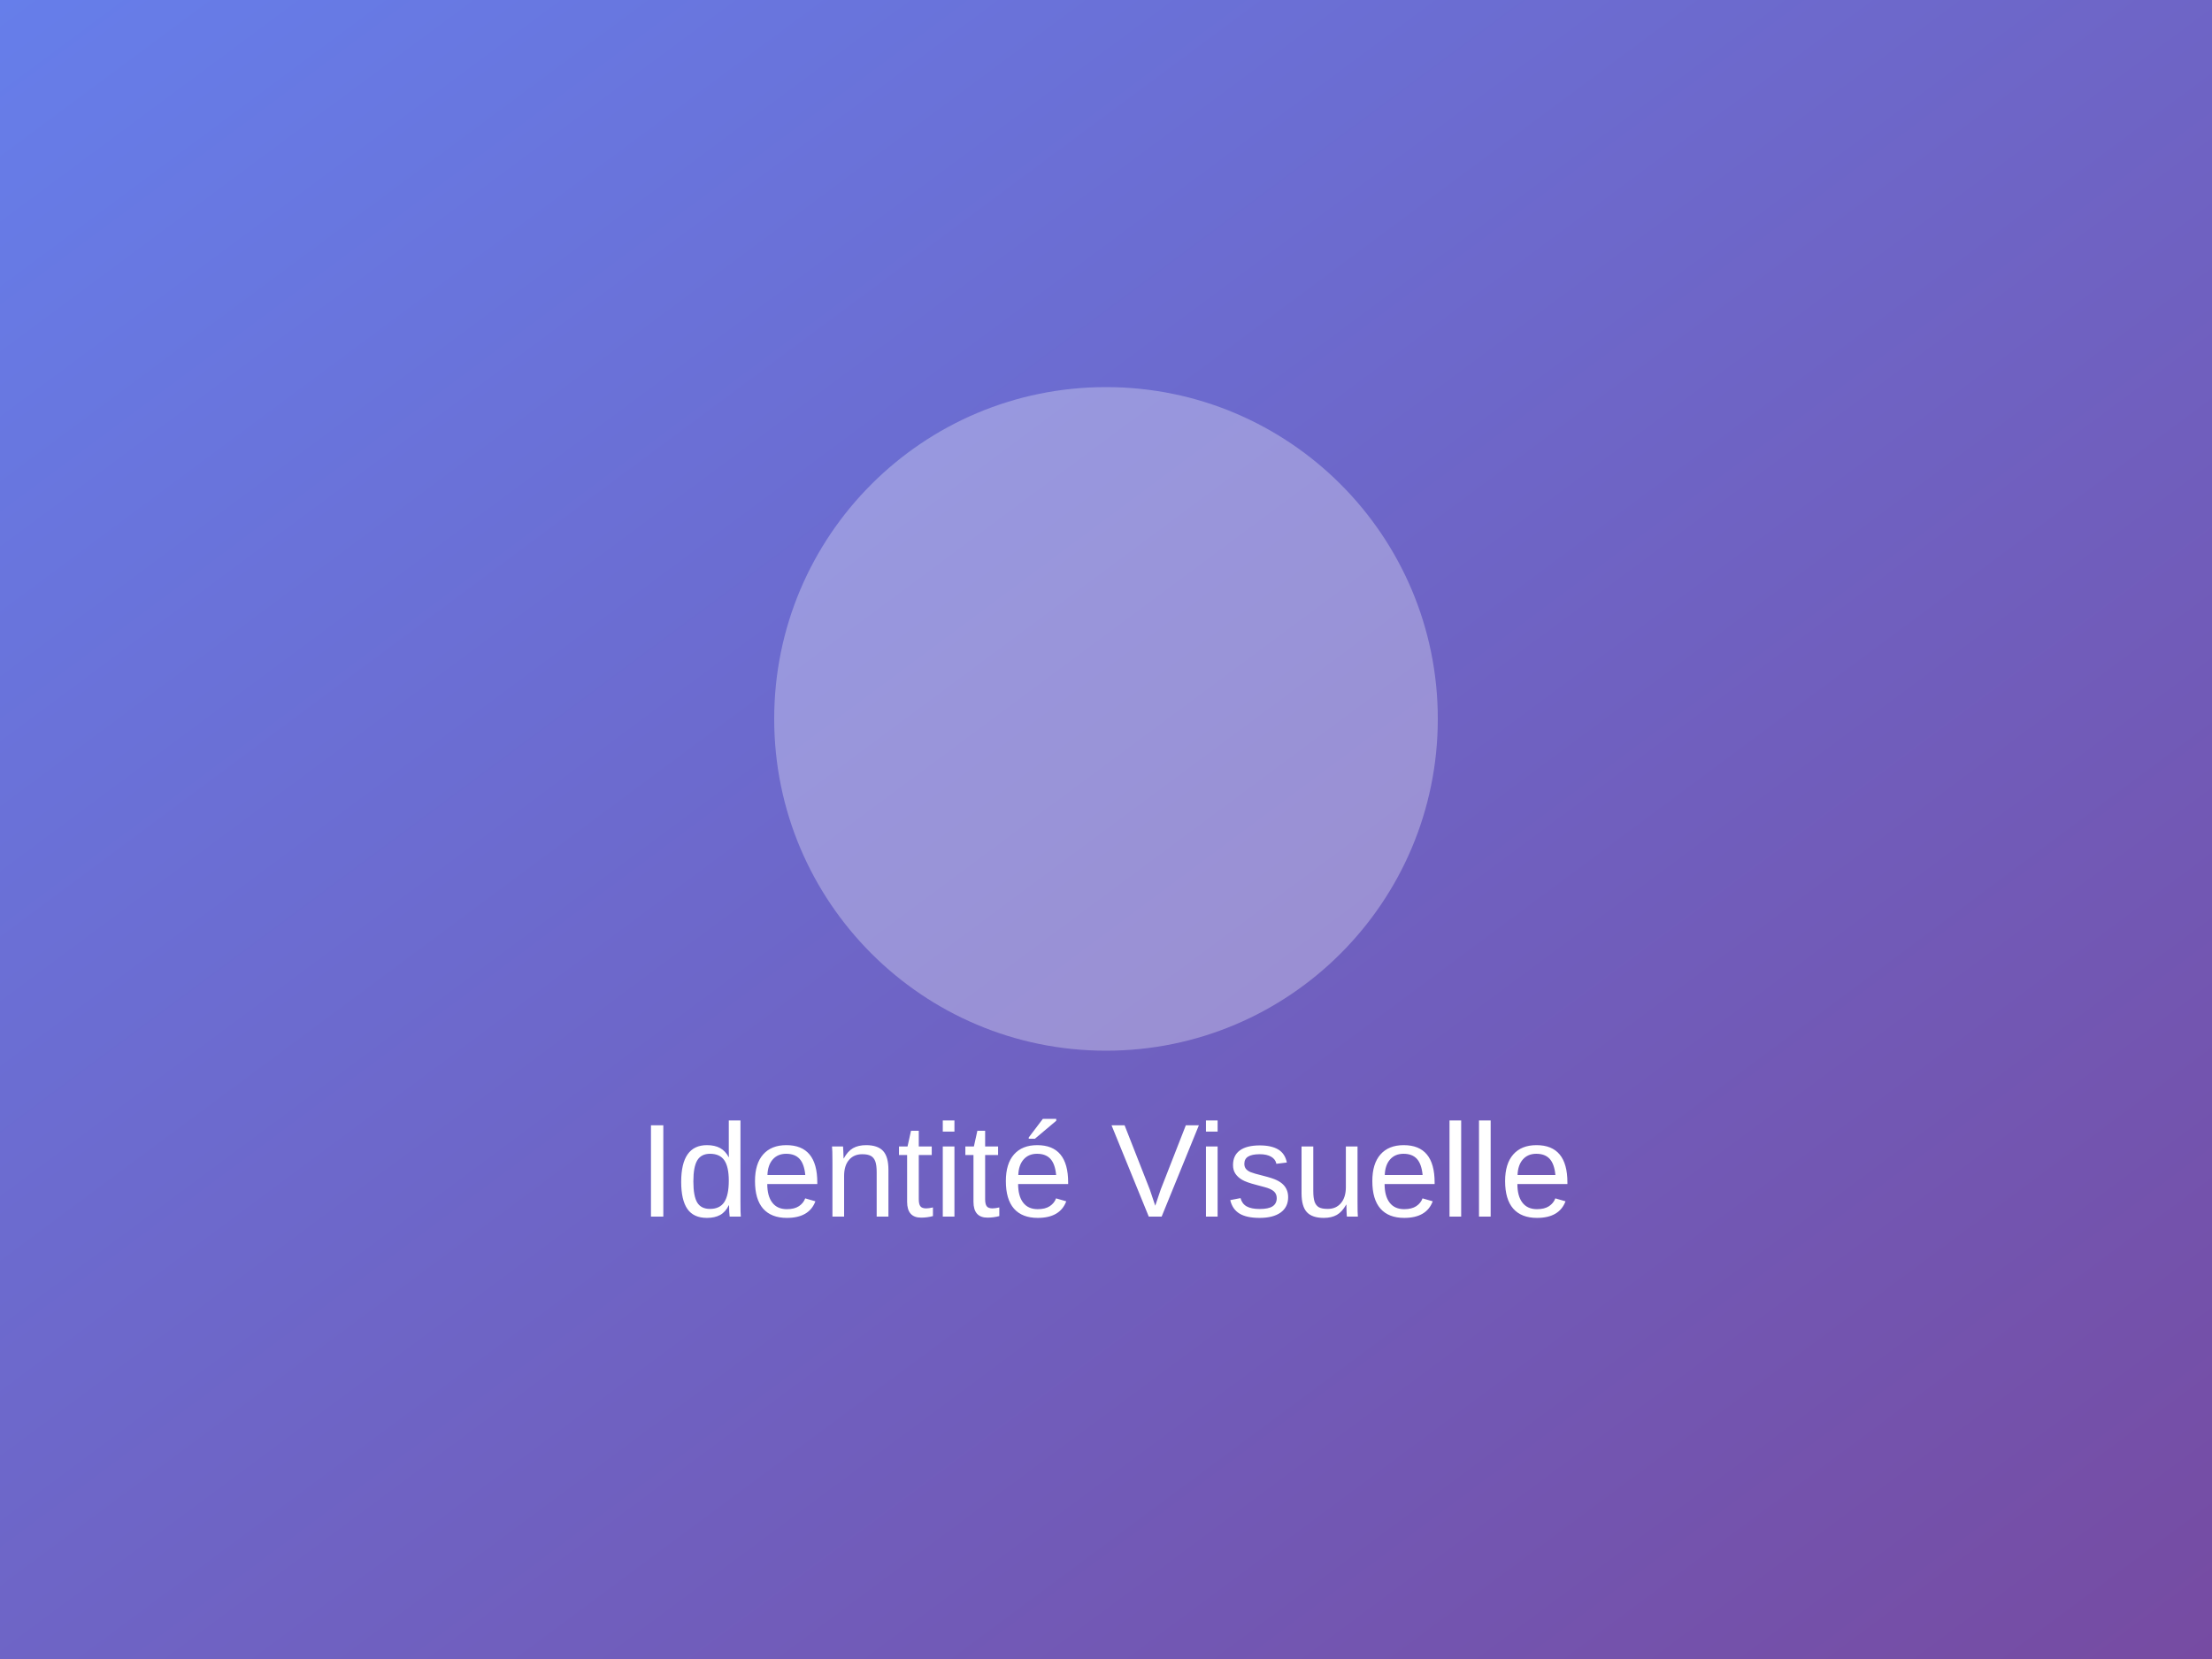
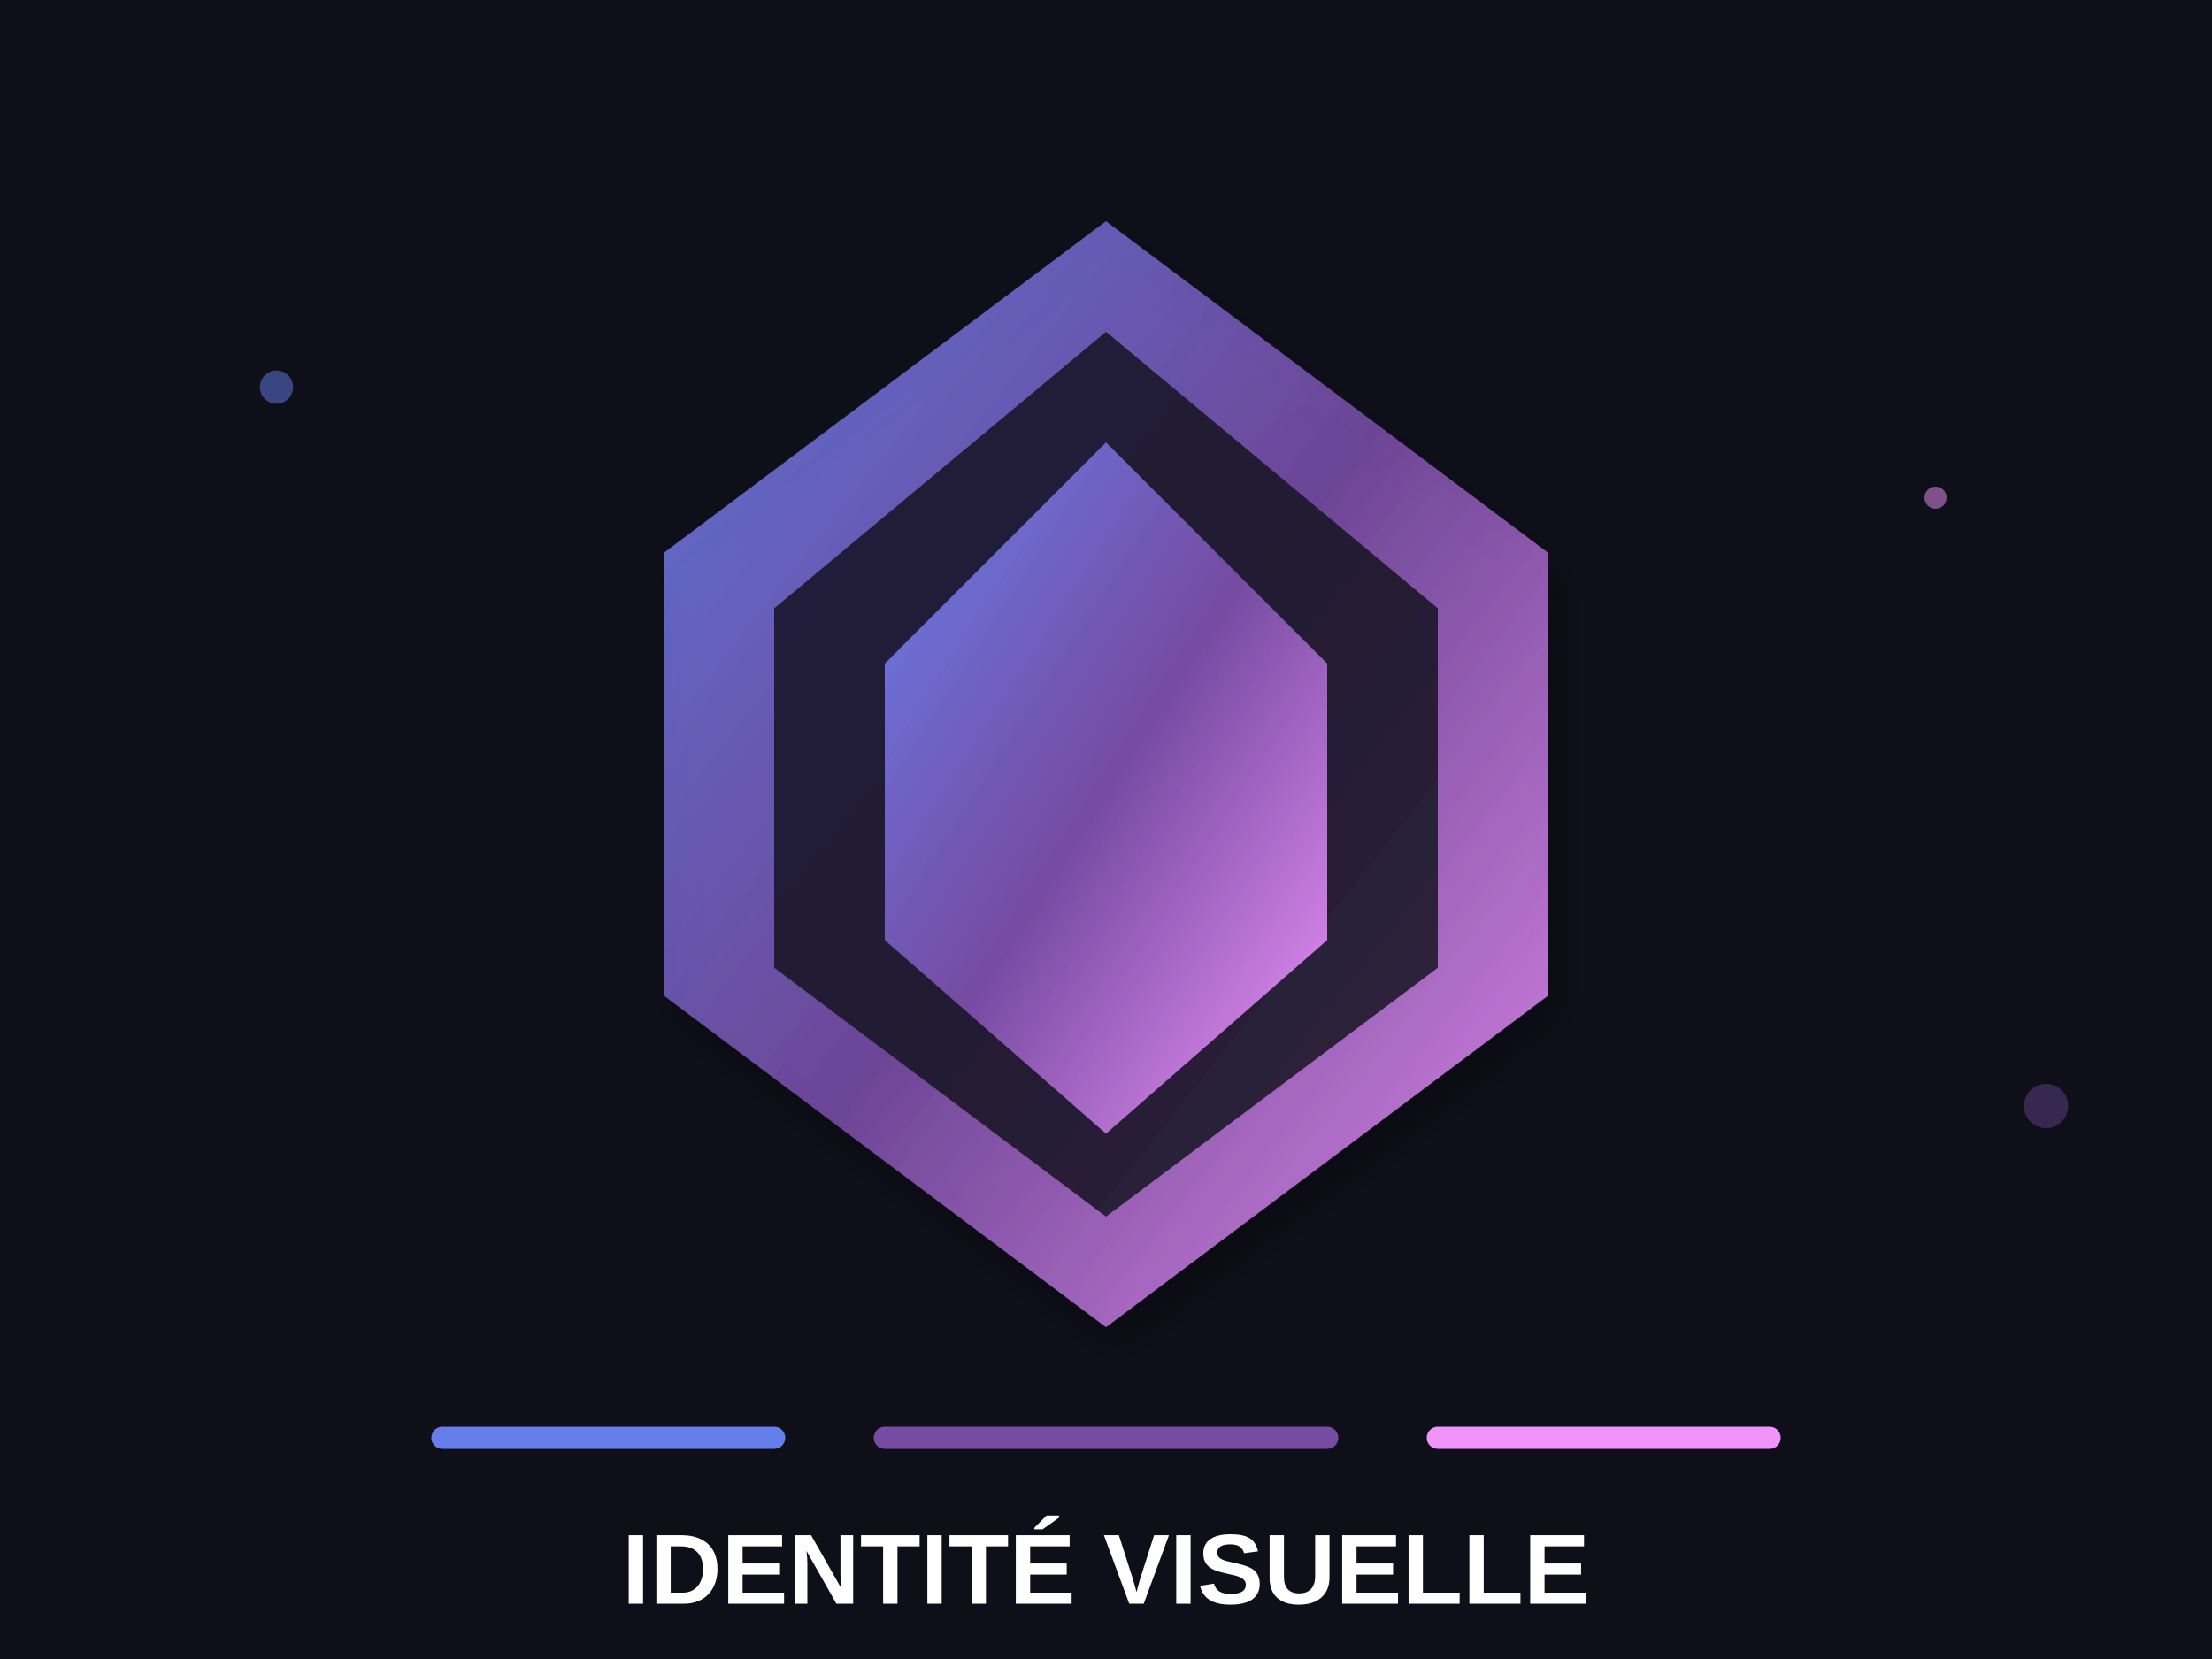
<svg xmlns="http://www.w3.org/2000/svg" width="400" height="300" viewBox="0 0 400 300">
  <defs>
-     <linearGradient id="grad1" x1="0%" y1="0%" x2="100%" y2="100%">
+     <linearGradient id="brandGrad" x1="0%" y1="0%" x2="100%" y2="100%">
      <stop offset="0%" style="stop-color:#667eea;stop-opacity:1" />
-       <stop offset="100%" style="stop-color:#764ba2;stop-opacity:1" />
+       <stop offset="50%" style="stop-color:#764ba2;stop-opacity:1" />
+       <stop offset="100%" style="stop-color:#f093fb;stop-opacity:1" />
    </linearGradient>
+     <filter id="shadow" x="-20%" y="-20%" width="140%" height="140%">
+       <feDropShadow dx="2" dy="4" stdDeviation="3" flood-opacity="0.3" />
+     </filter>
  </defs>
-   <rect width="400" height="300" fill="url(#grad1)" />
-   <circle cx="200" cy="130" r="60" fill="white" opacity="0.3" />
-   <text x="200" y="220" font-family="Arial, sans-serif" font-size="24" fill="white" text-anchor="middle">Identité Visuelle</text>
+   <rect width="400" height="300" fill="#0f0f1a" />
+   <g filter="url(#shadow)">
+     <polygon points="200,40 280,100 280,180 200,240 120,180 120,100" fill="url(#brandGrad)" opacity="0.9" />
+     <polygon points="200,60 260,110 260,175 200,220 140,175 140,110" fill="#0f0f1a" opacity="0.8" />
+     <polygon points="200,80 240,120 240,170 200,205 160,170 160,120" fill="url(#brandGrad)" />
+   </g>
+   <line x1="80" y1="260" x2="140" y2="260" stroke="#667eea" stroke-width="4" stroke-linecap="round" />
+   <line x1="160" y1="260" x2="240" y2="260" stroke="#764ba2" stroke-width="4" stroke-linecap="round" />
+   <line x1="260" y1="260" x2="320" y2="260" stroke="#f093fb" stroke-width="4" stroke-linecap="round" />
+   <text x="200" y="290" font-family="Segoe UI, Arial, sans-serif" font-size="18" font-weight="600" fill="#ffffff" text-anchor="middle">IDENTITÉ VISUELLE</text>
+   <circle cx="50" cy="70" r="3" fill="#667eea" opacity="0.5" />
+   <circle cx="350" cy="90" r="2" fill="#f093fb" opacity="0.5" />
+   <circle cx="370" cy="200" r="4" fill="#764ba2" opacity="0.4" />
</svg>
